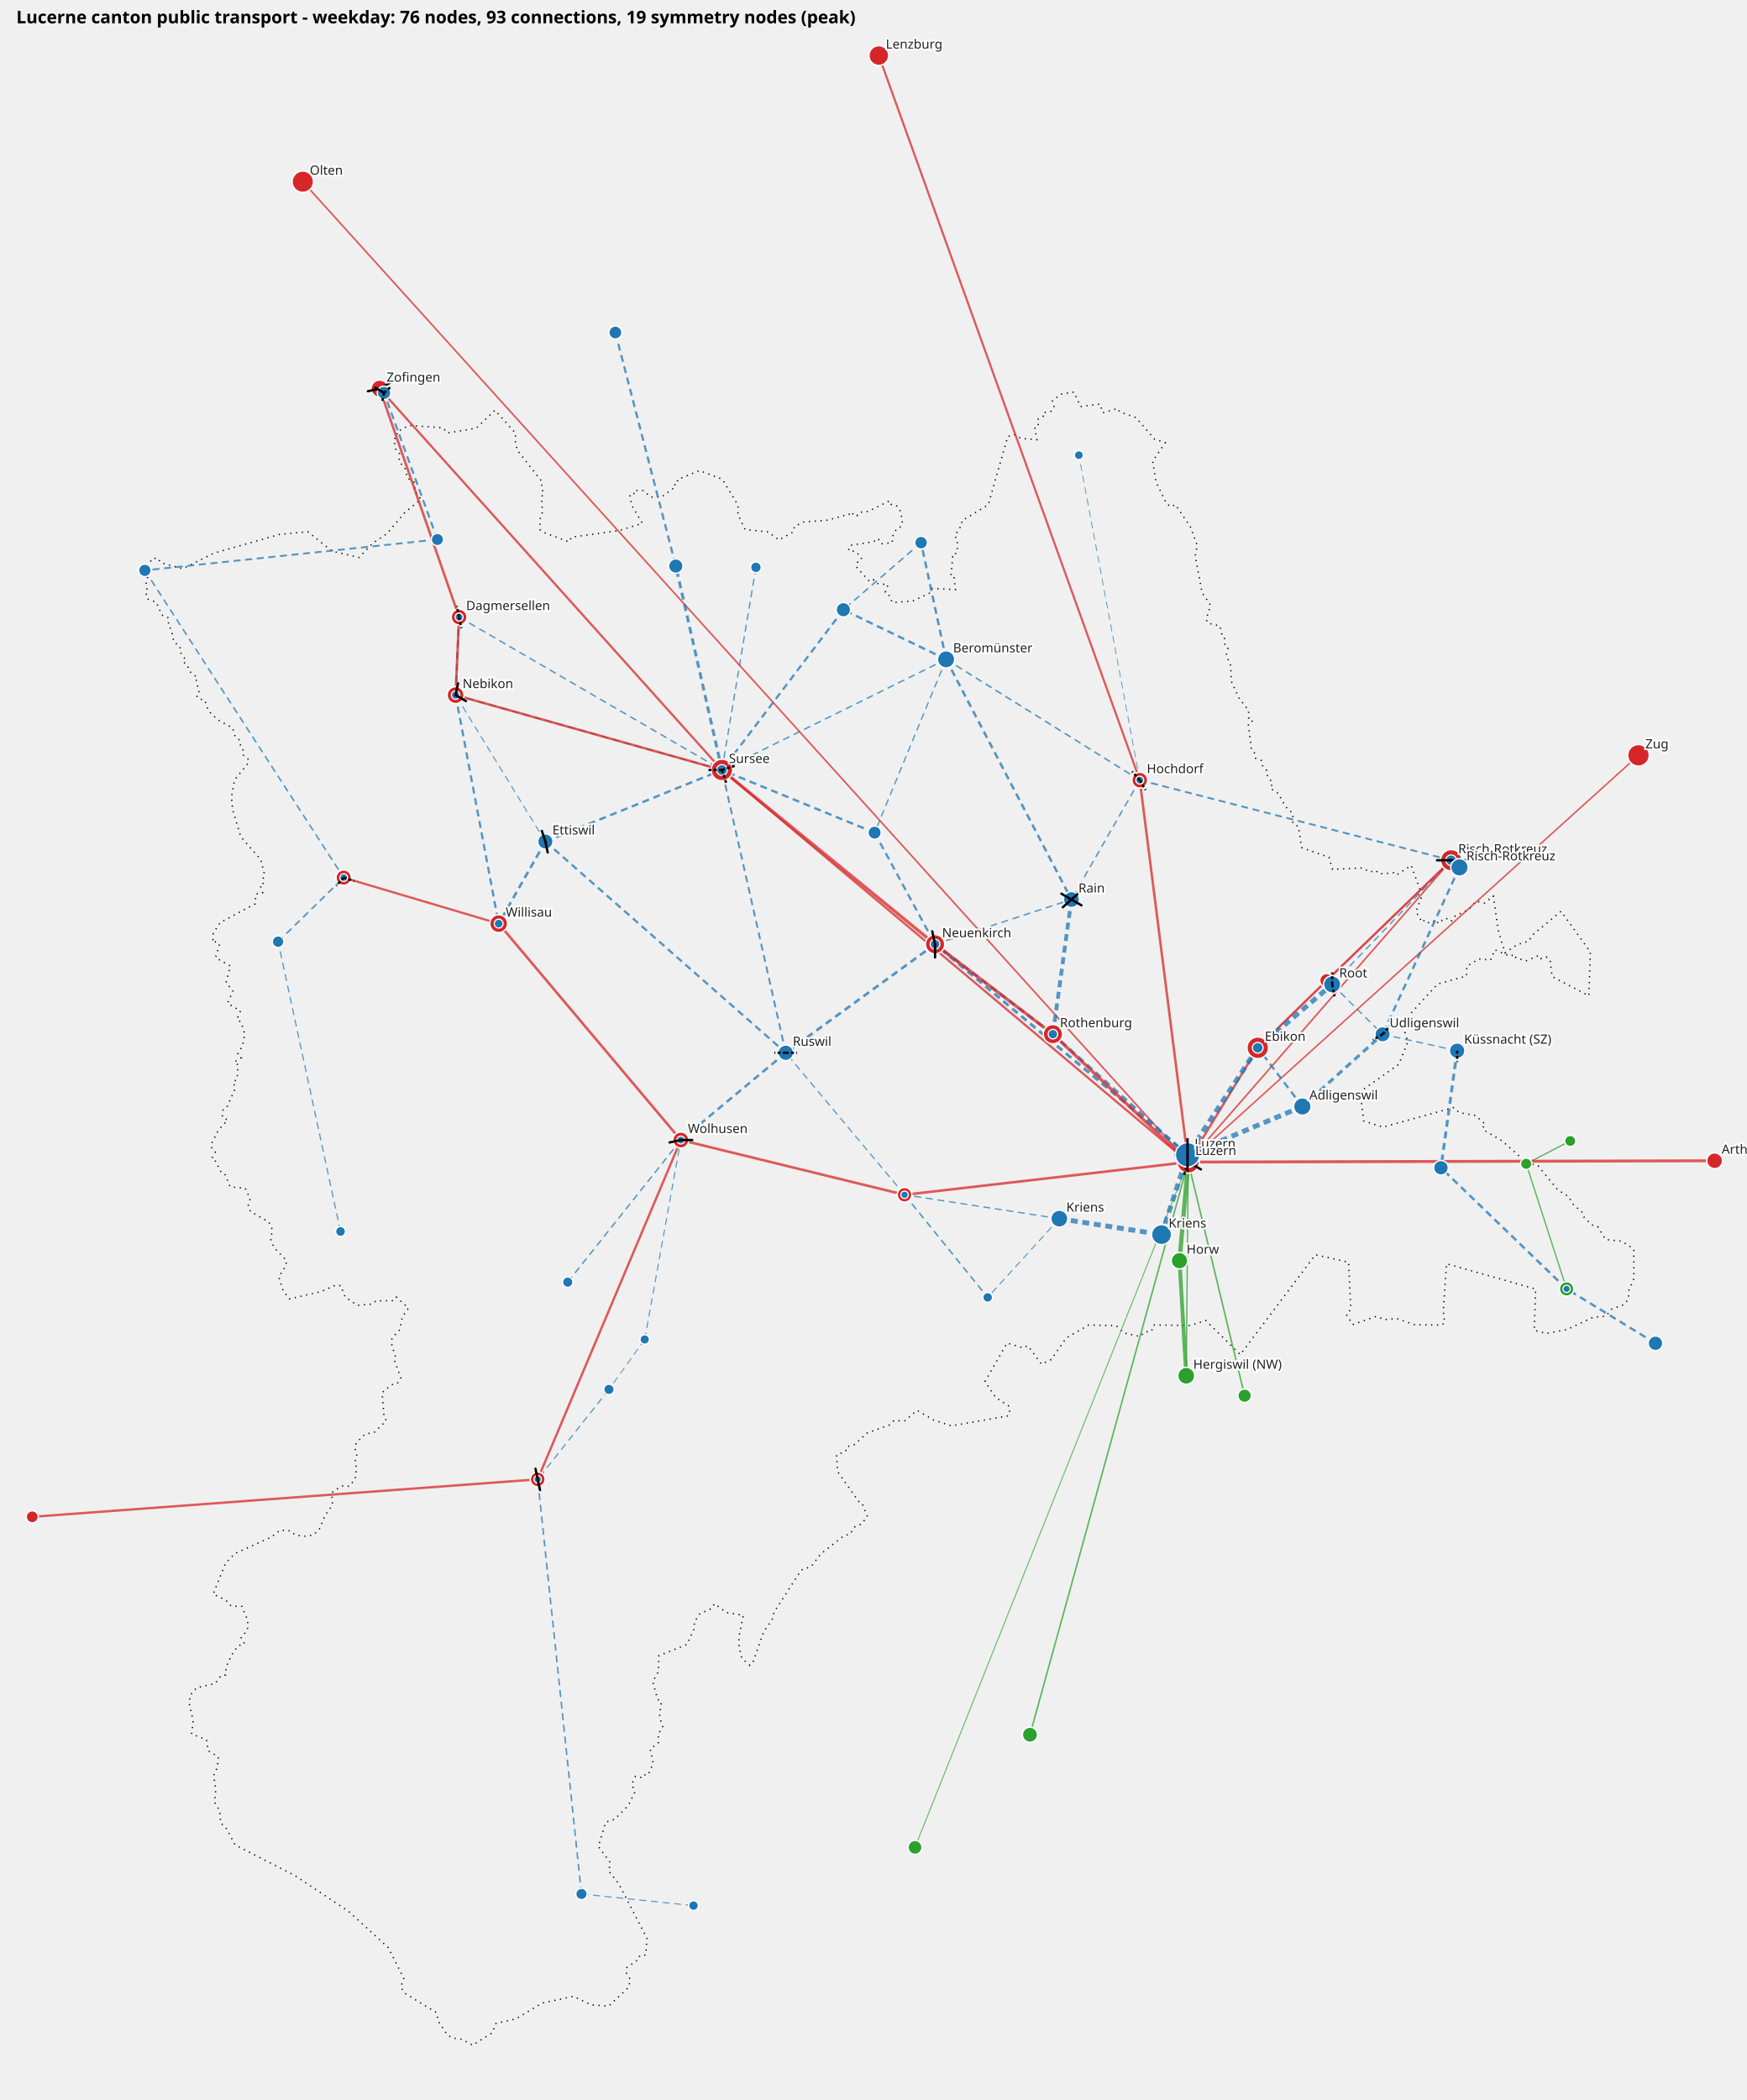
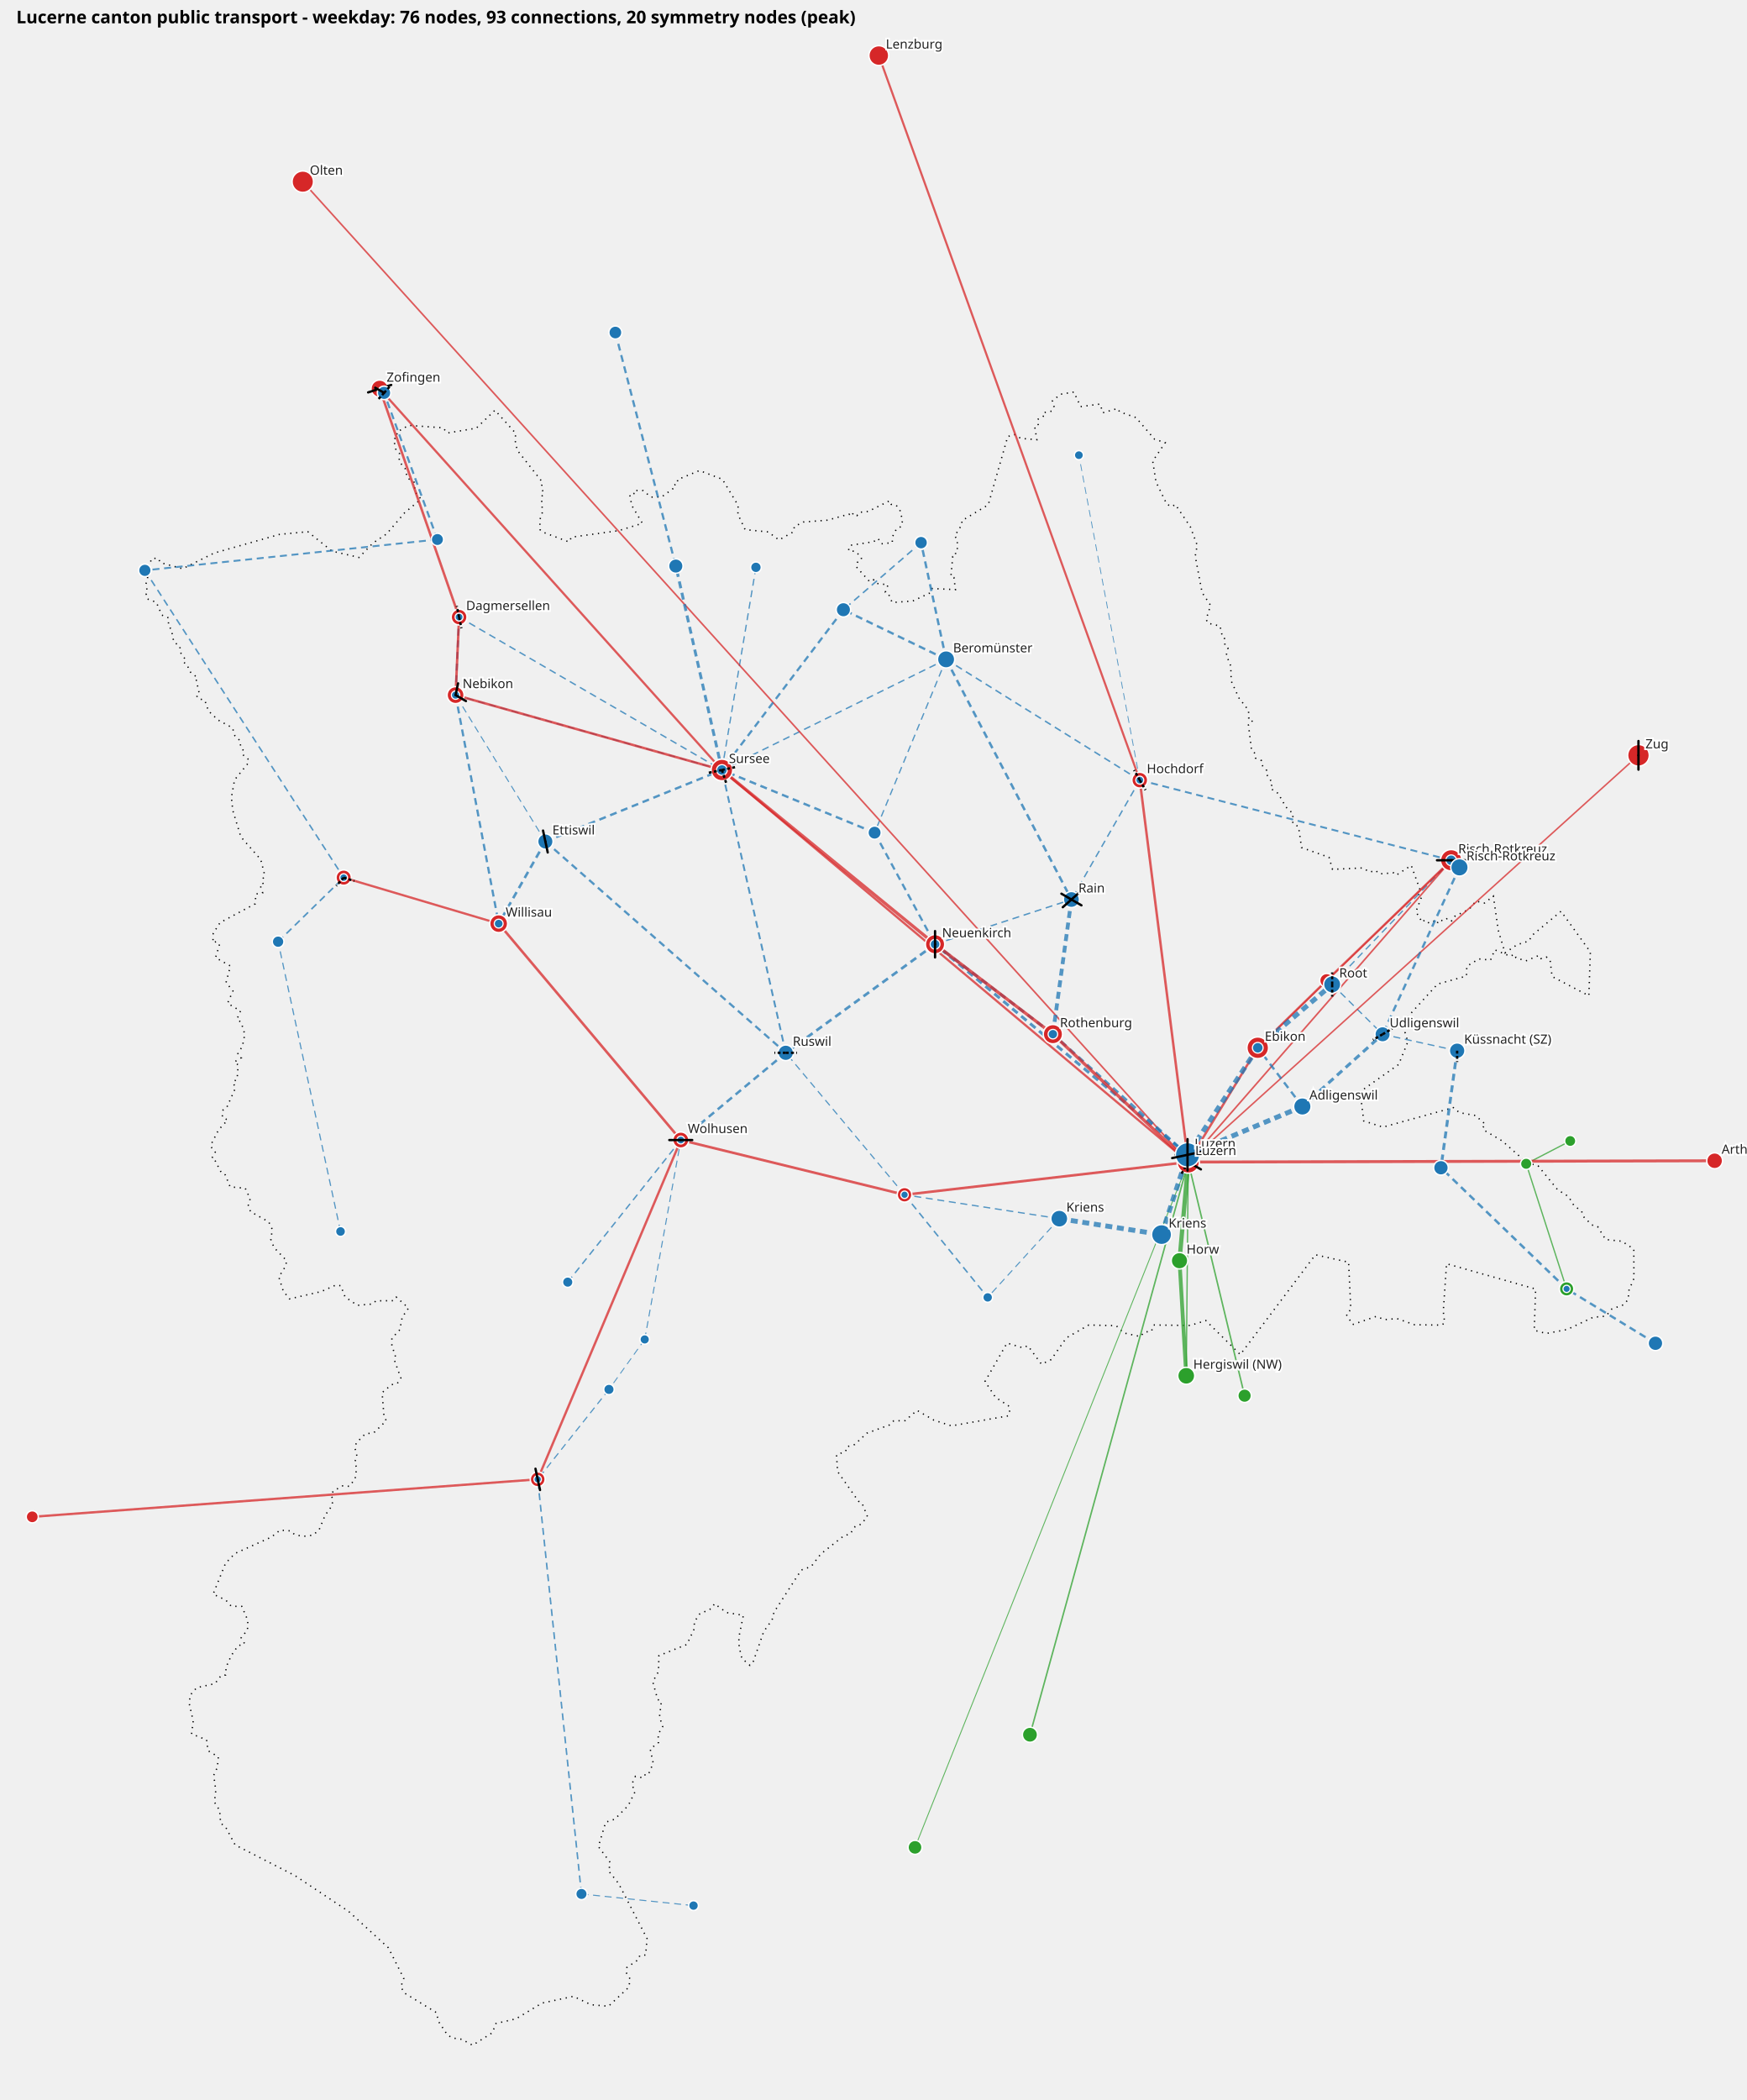
<svg xmlns="http://www.w3.org/2000/svg" width="1500" height="1803" style="background:#f3f5f8;font-family:sans-serif">
  <polyline fill="none" stroke="#000" stroke-width="1.2" stroke-dasharray="1 4" points="125.2,510.5 126.7,508.9 125.3,501.5 128.1,490.4 127.2,487.1 130.4,479.5 135.7,479.3 137.9,483.1 156.8,488.3 183.7,474.9 240.1,458.8 264.3,456.5 285.1,473.2 308.3,478.6 320.3,466.2 332.0,458.4 347.4,440.3 361.5,428.5 356.5,422.4 355.5,413.9 349.8,410.4 347.9,402.3 342.7,396.2 343.1,389.5 340.2,387.1 338.0,377.2 341.1,375.0 340.8,371.0 350.9,365.2 380.4,367.3 384.1,371.8 409.0,367.6 425.0,352.2 442.9,372.1 442.2,377.6 444.1,386.5 465.6,413.8 464.9,419.1 467.0,423.4 464.9,426.7 465.8,439.7 463.6,446.1 463.6,454.7 466.2,456.9 488.6,465.3 490.7,461.2 531.3,455.6 551.6,449.3 542.5,434.0 540.7,424.6 544.3,423.8 544.5,421.1 552.2,421.2 559.0,426.8 568.2,426.6 578.9,418.8 578.4,416.6 581.8,415.4 581.8,411.8 600.6,404.0 620.3,411.5 633.8,433.9 633.6,441.5 639.8,454.7 659.6,456.7 668.9,463.6 681.3,456.6 682.1,452.1 689.8,448.2 710.6,446.6 729.0,441.4 731.2,443.3 732.7,440.4 735.9,442.6 737.7,439.9 745.5,439.1 764.0,429.9 765.2,433.0 769.4,433.6 772.7,437.9 775.0,446.9 773.9,452.0 769.7,454.2 766.2,461.1 766.2,465.9 756.8,466.9 754.0,462.3 750.1,465.1 730.0,468.2 728.5,472.6 734.5,473.5 739.4,478.1 739.8,480.2 736.1,482.9 735.4,486.8 746.4,499.0 749.9,497.6 752.6,500.9 762.5,502.1 760.2,508.4 762.9,509.9 766.1,517.3 783.8,516.0 797.9,509.4 800.0,505.3 820.4,506.2 819.1,495.9 816.5,495.1 818.1,477.9 820.6,477.3 820.4,472.9 822.0,471.5 822.0,463.5 819.8,460.1 826.0,450.3 825.9,447.1 848.6,433.4 865.3,374.8 871.0,373.1 876.6,376.4 890.3,377.5 888.7,367.6 891.6,366.4 891.0,360.1 895.8,357.4 895.5,354.4 903.0,353.0 905.1,348.7 903.7,344.2 910.6,338.5 922.1,336.6 927.9,349.1 944.7,346.9 946.9,354.4 959.7,350.7 961.4,353.6 975.4,358.5 991.3,377.0 1000.5,380.1 989.8,395.9 992.6,413.7 1001.9,432.9 1006.2,435.0 1009.2,433.1 1022.1,452.3 1028.0,468.1 1026.3,477.5 1032.2,508.8 1039.5,519.7 1035.7,531.7 1037.1,535.0 1047.6,537.5 1049.8,547.4 1051.6,548.3 1051.8,554.3 1054.4,556.4 1053.0,562.5 1056.8,571.7 1057.2,584.7 1063.8,599.2 1072.1,609.9 1072.2,616.4 1074.9,616.7 1075.2,620.2 1072.0,622.4 1074.6,643.5 1077.9,647.2 1078.1,650.9 1083.2,653.0 1083.7,657.0 1087.7,661.5 1087.3,664.4 1092.7,672.5 1090.8,676.8 1097.4,681.1 1104.2,692.9 1110.2,698.5 1110.1,706.9 1115.0,709.8 1117.6,727.7 1141.2,736.1 1144.2,746.4 1169.8,745.2 1176.4,748.7 1181.2,747.3 1184.3,750.3 1196.7,749.4 1198.9,751.4 1211.8,743.0 1219.2,763.6 1217.9,769.7 1220.4,770.7 1215.8,782.8 1221.3,791.9 1223.3,789.8 1227.1,792.5 1232.9,790.2 1234.2,792.5 1235.6,789.8 1240.0,790.7 1243.0,788.3 1246.4,790.6 1249.0,786.8 1261.7,780.5 1267.3,773.7 1274.7,775.3 1282.3,769.4 1286.5,798.7 1292.3,818.1 1302.7,811.1 1312.9,807.9 1315.4,803.2 1340.4,782.4 1365.6,817.3 1364.3,854.9 1332.7,838.4 1331.0,824.2 1327.7,821.6 1323.1,823.0 1321.4,820.3 1310.2,825.0 1301.7,822.3 1300.5,819.3 1296.8,821.0 1283.5,815.5 1279.9,824.3 1269.9,823.3 1259.5,829.6 1259.2,838.0 1234.4,844.9 1206.6,875.4 1207.9,880.9 1206.4,886.2 1208.9,894.4 1201.0,913.9 1167.9,937.3 1171.0,962.4 1187.5,967.7 1248.0,951.0 1253.2,955.3 1266.8,957.7 1275.5,965.3 1273.2,968.2 1275.4,971.0 1289.8,979.5 1311.1,998.3 1320.7,1000.9 1337.5,1021.5 1346.8,1027.3 1351.6,1035.2 1358.1,1039.9 1359.5,1044.4 1366.9,1051.7 1371.8,1053.1 1378.7,1064.2 1392.7,1065.7 1402.9,1072.4 1403.0,1097.7 1398.8,1107.6 1398.0,1115.6 1394.5,1120.1 1384.1,1123.8 1378.9,1130.0 1367.9,1131.0 1345.6,1141.5 1327.6,1144.9 1317.4,1142.1 1318.6,1106.7 1242.1,1085.0 1239.3,1126.0 1240.5,1135.8 1237.8,1137.7 1214.7,1137.4 1199.5,1132.1 1188.7,1133.0 1181.8,1130.2 1161.5,1137.2 1156.1,1128.7 1159.9,1124.2 1158.0,1083.7 1129.5,1077.3 1065.0,1163.0 1035.4,1133.8 1022.0,1138.0 990.6,1137.6 988.7,1143.0 982.8,1143.7 979.0,1147.5 964.8,1144.4 958.5,1138.2 934.9,1137.6 915.6,1148.7 902.6,1167.3 894.3,1171.3 882.6,1155.4 878.3,1157.2 864.7,1153.1 845.8,1186.1 854.8,1199.7 865.8,1206.9 867.4,1209.7 865.8,1215.6 817.0,1224.2 801.9,1219.3 787.4,1210.9 777.2,1219.7 767.4,1219.9 763.8,1223.4 744.3,1230.5 733.9,1240.2 727.0,1242.2 726.2,1246.0 718.3,1249.2 719.2,1263.4 737.1,1288.9 740.1,1290.3 744.8,1302.0 739.5,1308.6 734.3,1310.6 729.9,1317.1 724.7,1318.5 704.8,1334.2 696.5,1345.0 688.0,1348.0 664.6,1384.2 663.0,1390.7 655.8,1400.8 646.7,1426.9 643.9,1429.8 637.0,1423.8 634.7,1414.0 634.4,1405.9 638.3,1386.9 623.9,1384.5 613.5,1376.9 611.0,1381.0 600.8,1385.7 596.1,1392.7 596.4,1397.9 589.8,1411.9 565.8,1421.5 565.4,1435.2 560.5,1443.9 564.7,1459.1 567.9,1460.8 566.3,1473.9 569.0,1482.5 565.1,1489.0 565.4,1496.1 558.3,1501.7 560.9,1513.8 556.5,1524.0 552.5,1523.8 551.1,1526.2 545.6,1525.1 542.6,1531.7 545.1,1538.7 539.5,1550.1 527.9,1561.9 520.1,1564.5 513.8,1585.4 524.0,1599.1 522.7,1606.5 531.1,1617.0 555.6,1664.4 554.4,1678.5 549.3,1679.0 548.4,1682.3 538.3,1689.2 538.1,1694.4 541.2,1699.3 539.8,1706.3 522.5,1722.5 507.5,1721.2 492.4,1714.0 465.4,1719.8 443.1,1733.3 425.9,1737.3 422.7,1745.3 405.8,1756.0 396.6,1750.9 388.1,1749.7 383.9,1746.7 376.4,1735.4 374.8,1728.0 347.2,1711.1 344.2,1705.8 346.7,1698.6 333.5,1672.3 299.4,1641.1 253.4,1610.4 201.9,1584.0 193.8,1568.8 189.4,1565.2 188.6,1554.4 184.1,1547.2 185.3,1537.2 183.5,1524.2 186.6,1517.5 187.5,1508.4 178.6,1503.1 177.4,1493.8 164.5,1488.7 165.9,1477.7 162.5,1462.7 163.3,1455.4 168.9,1449.0 184.6,1445.5 189.9,1438.5 193.7,1438.1 194.2,1431.2 198.6,1421.4 204.3,1413.1 210.0,1411.2 207.1,1406.1 212.5,1399.4 212.8,1391.2 207.6,1379.2 198.6,1379.1 193.8,1373.7 183.0,1368.7 193.6,1342.3 201.7,1333.8 233.0,1319.7 240.5,1313.7 249.7,1314.4 253.0,1317.6 260.2,1319.1 268.7,1318.0 273.9,1313.7 279.2,1300.9 284.7,1293.3 286.0,1288.0 284.5,1283.9 286.1,1280.2 294.3,1275.7 299.9,1276.1 304.9,1269.8 306.2,1260.6 304.7,1254.9 306.6,1250.6 304.7,1242.8 306.0,1238.8 313.5,1231.2 321.1,1230.0 331.7,1219.8 329.7,1215.7 328.1,1195.7 336.1,1188.9 341.2,1187.7 344.2,1183.2 338.6,1167.6 339.6,1164.8 336.5,1155.1 336.5,1149.0 343.3,1141.7 345.4,1130.8 350.8,1123.1 340.3,1113.7 337.7,1116.7 322.8,1116.9 319.8,1119.6 306.8,1120.7 296.3,1113.5 292.6,1103.9 288.4,1103.3 275.8,1108.9 248.6,1115.2 243.2,1108.4 239.4,1096.4 245.3,1087.0 246.1,1082.4 235.3,1071.1 232.5,1064.0 233.9,1055.7 230.7,1049.0 215.1,1040.3 213.2,1034.9 214.8,1029.3 210.6,1020.2 197.6,1019.0 193.4,1008.7 190.3,1007.3 184.3,995.7 181.9,994.5 184.8,989.1 181.1,984.5 181.4,982.3 187.7,970.0 195.5,961.6 190.8,959.2 191.6,952.8 194.9,950.4 202.1,934.3 200.1,929.0 203.6,926.5 204.5,914.3 201.2,911.8 207.2,908.1 204.3,904.6 208.2,898.1 210.2,888.0 207.1,877.9 203.5,874.9 206.5,868.0 195.4,861.4 200.0,850.8 194.1,843.5 197.9,829.4 185.1,822.2 188.3,811.6 186.2,808.3 182.8,809.4 183.1,801.3 189.0,792.1 219.1,776.0 219.7,767.6 225.5,766.5 223.4,759.9 226.0,759.0 225.0,756.0 227.3,751.4 223.9,738.0 206.8,718.5 199.9,695.9 198.7,684.7 201.4,669.6 212.8,655.6 213.4,652.1 208.7,648.1 209.2,644.6 206.6,641.3 206.2,636.0 201.7,631.7 199.6,624.9 187.3,618.2 179.0,610.4 175.9,601.4 169.6,599.4 168.8,596.7 170.9,594.6 168.6,584.1 169.6,581.9 162.7,576.4 160.8,570.8 157.7,568.6 158.9,565.8 154.7,559.9 154.5,554.9 149.2,551.1 147.2,540.9 144.6,536.7 144.8,530.5 139.0,528.1 134.2,517.1 126.7,514.3 125.2,510.5" />
  <line x1="1080.0" y1="899.6" x2="1246.1" y2="738.6" stroke="#d62728" stroke-width="0.7" stroke-opacity=".75" />
  <line x1="978.7" y1="669.8" x2="926.4" y2="390.8" stroke="#1f77b4" stroke-width="0.7" stroke-opacity=".75" stroke-dasharray="6 4" />
  <line x1="785.7" y1="1586.1" x2="1020.3" y2="997.7" stroke="#2ca02c" stroke-width="0.8" stroke-opacity=".75" />
  <line x1="553.6" y1="1150.0" x2="522.9" y2="1192.9" stroke="#1f77b4" stroke-width="0.8" stroke-opacity=".75" stroke-dasharray="6 4" />
  <line x1="909.6" y1="1046.3" x2="848.1" y2="1113.9" stroke="#1f77b4" stroke-width="0.9" stroke-opacity=".75" stroke-dasharray="6 4" />
  <line x1="468.3" y1="722.5" x2="391.2" y2="596.8" stroke="#1f77b4" stroke-width="0.9" stroke-opacity=".75" stroke-dasharray="6 4" />
  <line x1="499.3" y1="1626.1" x2="595.5" y2="1636.1" stroke="#1f77b4" stroke-width="0.9" stroke-opacity=".75" stroke-dasharray="6 4" />
  <line x1="553.6" y1="1150.0" x2="584.6" y2="978.8" stroke="#1f77b4" stroke-width="0.9" stroke-opacity=".75" stroke-dasharray="6 4" />
  <line x1="292.4" y1="1057.3" x2="238.8" y2="808.5" stroke="#1f77b4" stroke-width="1.0" stroke-opacity=".75" stroke-dasharray="6 4" />
  <line x1="776.7" y1="1025.8" x2="674.7" y2="903.9" stroke="#1f77b4" stroke-width="1.0" stroke-opacity=".75" stroke-dasharray="6 4" />
  <line x1="522.9" y1="1192.9" x2="461.7" y2="1270.1" stroke="#1f77b4" stroke-width="1.0" stroke-opacity=".75" stroke-dasharray="6 4" />
  <line x1="1018.6" y1="1181.2" x2="1020.3" y2="997.7" stroke="#2ca02c" stroke-width="1.1" stroke-opacity=".75" />
  <line x1="1348.3" y1="979.6" x2="1310.5" y2="999.2" stroke="#2ca02c" stroke-width="1.1" stroke-opacity=".75" />
  <line x1="391.2" y1="596.8" x2="619.9" y2="661.1" stroke="#1f77b4" stroke-width="1.1" stroke-opacity=".75" stroke-dasharray="6 4" />
  <line x1="1246.1" y1="738.6" x2="1143.9" y2="845.2" stroke="#1f77b4" stroke-width="1.1" stroke-opacity=".75" stroke-dasharray="6 4" />
  <line x1="909.6" y1="1046.3" x2="776.7" y2="1025.8" stroke="#1f77b4" stroke-width="1.1" stroke-opacity=".75" stroke-dasharray="6 4" />
  <line x1="1143.9" y1="845.2" x2="1187.2" y2="888.0" stroke="#1f77b4" stroke-width="1.1" stroke-opacity=".75" stroke-dasharray="6 4" />
  <line x1="649.1" y1="487.1" x2="619.9" y2="661.1" stroke="#1f77b4" stroke-width="1.1" stroke-opacity=".75" stroke-dasharray="6 4" />
  <line x1="1251.2" y1="902.1" x2="1187.2" y2="888.0" stroke="#1f77b4" stroke-width="1.1" stroke-opacity=".75" stroke-dasharray="6 4" />
  <line x1="1345.2" y1="1106.6" x2="1310.5" y2="999.2" stroke="#2ca02c" stroke-width="1.1" stroke-opacity=".75" />
  <line x1="812.4" y1="566.1" x2="751.0" y2="714.9" stroke="#1f77b4" stroke-width="1.1" stroke-opacity=".75" stroke-dasharray="6 4" />
  <line x1="812.4" y1="566.1" x2="619.9" y2="661.1" stroke="#1f77b4" stroke-width="1.2" stroke-opacity=".75" stroke-dasharray="6 4" />
  <line x1="487.5" y1="1100.8" x2="584.6" y2="978.8" stroke="#1f77b4" stroke-width="1.2" stroke-opacity=".75" stroke-dasharray="6 4" />
  <line x1="978.7" y1="669.8" x2="920.0" y2="772.3" stroke="#1f77b4" stroke-width="1.2" stroke-opacity=".75" stroke-dasharray="6 4" />
  <line x1="802.9" y1="810.7" x2="920.0" y2="772.3" stroke="#1f77b4" stroke-width="1.2" stroke-opacity=".75" stroke-dasharray="6 4" />
  <line x1="394.2" y1="529.8" x2="619.9" y2="661.1" stroke="#1f77b4" stroke-width="1.2" stroke-opacity=".75" stroke-dasharray="6 4" />
  <line x1="1020.3" y1="997.7" x2="884.4" y2="1489.4" stroke="#2ca02c" stroke-width="1.3" stroke-opacity=".75" />
  <line x1="499.3" y1="1626.1" x2="461.7" y2="1270.1" stroke="#1f77b4" stroke-width="1.3" stroke-opacity=".75" stroke-dasharray="6 4" />
  <line x1="790.9" y1="465.9" x2="724.2" y2="523.5" stroke="#1f77b4" stroke-width="1.3" stroke-opacity=".75" stroke-dasharray="6 4" />
  <line x1="124.4" y1="489.7" x2="295.1" y2="753.5" stroke="#1f77b4" stroke-width="1.3" stroke-opacity=".75" stroke-dasharray="6 4" />
  <line x1="1020.3" y1="997.7" x2="1068.7" y2="1198.3" stroke="#2ca02c" stroke-width="1.3" stroke-opacity=".75" />
  <line x1="1020.3" y1="997.7" x2="1406.9" y2="648.5" stroke="#d62728" stroke-width="1.3" stroke-opacity=".75" />
  <line x1="776.7" y1="1025.8" x2="848.1" y2="1113.9" stroke="#1f77b4" stroke-width="1.3" stroke-opacity=".75" stroke-dasharray="6 4" />
  <line x1="812.4" y1="566.1" x2="978.7" y2="669.8" stroke="#1f77b4" stroke-width="1.3" stroke-opacity=".75" stroke-dasharray="6 4" />
  <line x1="1020.3" y1="997.7" x2="260.0" y2="156.0" stroke="#d62728" stroke-width="1.4" stroke-opacity=".75" />
  <line x1="238.8" y1="808.5" x2="295.1" y2="753.5" stroke="#1f77b4" stroke-width="1.4" stroke-opacity=".75" stroke-dasharray="6 4" />
  <line x1="1020.3" y1="997.7" x2="1246.1" y2="738.6" stroke="#d62728" stroke-width="1.4" stroke-opacity=".75" />
  <line x1="978.7" y1="669.8" x2="1246.1" y2="738.6" stroke="#1f77b4" stroke-width="1.6" stroke-opacity=".75" stroke-dasharray="6 4" />
  <line x1="375.6" y1="463.2" x2="124.4" y2="489.7" stroke="#1f77b4" stroke-width="1.6" stroke-opacity=".75" stroke-dasharray="6 4" />
  <line x1="674.7" y1="903.9" x2="619.9" y2="661.1" stroke="#1f77b4" stroke-width="1.6" stroke-opacity=".75" stroke-dasharray="6 4" />
  <line x1="375.6" y1="463.2" x2="329.8" y2="337.3" stroke="#1f77b4" stroke-width="1.8" stroke-opacity=".75" stroke-dasharray="6 4" />
  <line x1="394.2" y1="529.8" x2="391.2" y2="596.8" stroke="#1f77b4" stroke-width="1.8" stroke-opacity=".75" stroke-dasharray="6 4" />
  <line x1="978.7" y1="669.8" x2="754.6" y2="47.7" stroke="#d62728" stroke-width="1.8" stroke-opacity=".75" />
  <line x1="619.9" y1="661.1" x2="326.0" y2="333.7" stroke="#d62728" stroke-width="1.9" stroke-opacity=".75" />
  <line x1="1020.3" y1="997.7" x2="619.9" y2="661.1" stroke="#d62728" stroke-width="1.9" stroke-opacity=".75" />
  <line x1="468.3" y1="722.5" x2="674.7" y2="903.9" stroke="#1f77b4" stroke-width="1.9" stroke-opacity=".75" stroke-dasharray="6 4" />
  <line x1="428.2" y1="793.0" x2="295.1" y2="753.5" stroke="#d62728" stroke-width="1.9" stroke-opacity=".75" />
  <line x1="724.2" y1="523.5" x2="619.9" y2="661.1" stroke="#1f77b4" stroke-width="1.9" stroke-opacity=".75" stroke-dasharray="6 4" />
  <line x1="391.2" y1="596.8" x2="428.2" y2="793.0" stroke="#1f77b4" stroke-width="1.9" stroke-opacity=".75" stroke-dasharray="6 4" />
  <line x1="751.0" y1="714.9" x2="802.9" y2="810.7" stroke="#1f77b4" stroke-width="1.9" stroke-opacity=".75" stroke-dasharray="6 4" />
  <line x1="528.4" y1="285.5" x2="580.3" y2="486.0" stroke="#1f77b4" stroke-width="1.9" stroke-opacity=".75" stroke-dasharray="6 4" />
  <line x1="812.4" y1="566.1" x2="790.9" y2="465.9" stroke="#1f77b4" stroke-width="2.0" stroke-opacity=".75" stroke-dasharray="6 4" />
  <line x1="1421.5" y1="1153.3" x2="1345.2" y2="1106.6" stroke="#1f77b4" stroke-width="2.0" stroke-opacity=".75" stroke-dasharray="6 4" />
  <line x1="27.7" y1="1302.3" x2="461.7" y2="1270.1" stroke="#d62728" stroke-width="2.0" stroke-opacity=".75" />
  <line x1="461.7" y1="1270.1" x2="584.6" y2="978.8" stroke="#d62728" stroke-width="2.0" stroke-opacity=".75" />
  <line x1="1118.3" y1="950.0" x2="1080.0" y2="899.6" stroke="#1f77b4" stroke-width="2.0" stroke-opacity=".75" stroke-dasharray="6 4" />
  <line x1="468.3" y1="722.5" x2="619.9" y2="661.1" stroke="#1f77b4" stroke-width="2.0" stroke-opacity=".75" stroke-dasharray="6 4" />
  <line x1="1253.2" y1="744.7" x2="1187.2" y2="888.0" stroke="#1f77b4" stroke-width="2.0" stroke-opacity=".75" stroke-dasharray="6 4" />
  <line x1="1080.0" y1="899.6" x2="1020.3" y2="997.7" stroke="#d62728" stroke-width="2.0" stroke-opacity=".75" />
  <line x1="1080.0" y1="899.6" x2="1139.2" y2="841.8" stroke="#d62728" stroke-width="2.0" stroke-opacity=".75" />
  <line x1="1246.1" y1="738.6" x2="1139.2" y2="841.8" stroke="#d62728" stroke-width="2.0" stroke-opacity=".75" />
  <line x1="812.4" y1="566.1" x2="724.2" y2="523.5" stroke="#1f77b4" stroke-width="2.0" stroke-opacity=".75" stroke-dasharray="6 4" />
  <line x1="751.0" y1="714.9" x2="619.9" y2="661.1" stroke="#1f77b4" stroke-width="2.0" stroke-opacity=".75" stroke-dasharray="6 4" />
  <line x1="394.2" y1="529.8" x2="391.2" y2="596.8" stroke="#d62728" stroke-width="2.1" stroke-opacity=".75" />
  <line x1="812.4" y1="566.1" x2="920.0" y2="772.3" stroke="#1f77b4" stroke-width="2.1" stroke-opacity=".75" stroke-dasharray="6 4" />
  <line x1="394.2" y1="529.8" x2="326.0" y2="333.7" stroke="#d62728" stroke-width="2.1" stroke-opacity=".75" />
  <line x1="978.7" y1="669.8" x2="1020.3" y2="997.7" stroke="#d62728" stroke-width="2.1" stroke-opacity=".75" />
  <line x1="391.2" y1="596.8" x2="619.9" y2="661.1" stroke="#d62728" stroke-width="2.1" stroke-opacity=".75" />
  <line x1="674.7" y1="903.9" x2="584.6" y2="978.8" stroke="#1f77b4" stroke-width="2.1" stroke-opacity=".75" stroke-dasharray="6 4" />
  <line x1="1345.2" y1="1106.6" x2="1237.3" y2="1002.6" stroke="#1f77b4" stroke-width="2.1" stroke-opacity=".75" stroke-dasharray="6 4" />
  <line x1="468.3" y1="722.5" x2="428.2" y2="793.0" stroke="#1f77b4" stroke-width="2.2" stroke-opacity=".75" stroke-dasharray="6 4" />
  <line x1="428.2" y1="793.0" x2="584.6" y2="978.8" stroke="#d62728" stroke-width="2.2" stroke-opacity=".75" />
  <line x1="776.7" y1="1025.8" x2="584.6" y2="978.8" stroke="#d62728" stroke-width="2.2" stroke-opacity=".75" />
  <line x1="1020.3" y1="997.7" x2="776.7" y2="1025.8" stroke="#d62728" stroke-width="2.2" stroke-opacity=".75" />
  <line x1="1019.7" y1="991.5" x2="904.1" y2="887.9" stroke="#1f77b4" stroke-width="2.3" stroke-opacity=".75" stroke-dasharray="6 4" />
  <line x1="802.9" y1="810.7" x2="674.7" y2="903.9" stroke="#1f77b4" stroke-width="2.3" stroke-opacity=".75" stroke-dasharray="6 4" />
  <line x1="802.9" y1="810.7" x2="904.1" y2="887.9" stroke="#1f77b4" stroke-width="2.4" stroke-opacity=".75" stroke-dasharray="6 4" />
  <line x1="1251.2" y1="902.1" x2="1237.3" y2="1002.6" stroke="#1f77b4" stroke-width="2.5" stroke-opacity=".75" stroke-dasharray="6 4" />
  <line x1="1472.3" y1="996.6" x2="1020.3" y2="997.7" stroke="#d62728" stroke-width="2.5" stroke-opacity=".75" />
  <line x1="1019.7" y1="991.5" x2="802.9" y2="810.7" stroke="#1f77b4" stroke-width="2.5" stroke-opacity=".75" stroke-dasharray="6 4" />
  <line x1="619.9" y1="661.1" x2="580.3" y2="486.0" stroke="#1f77b4" stroke-width="2.5" stroke-opacity=".75" stroke-dasharray="6 4" />
  <line x1="1118.3" y1="950.0" x2="1187.2" y2="888.0" stroke="#1f77b4" stroke-width="2.6" stroke-opacity=".75" stroke-dasharray="6 4" />
  <line x1="802.9" y1="810.7" x2="904.1" y2="887.9" stroke="#d62728" stroke-width="2.7" stroke-opacity=".75" />
  <line x1="802.9" y1="810.7" x2="619.9" y2="661.1" stroke="#d62728" stroke-width="2.7" stroke-opacity=".75" />
  <line x1="1020.3" y1="997.7" x2="904.1" y2="887.9" stroke="#d62728" stroke-width="2.7" stroke-opacity=".75" />
  <line x1="920.0" y1="772.3" x2="904.1" y2="887.9" stroke="#1f77b4" stroke-width="3.3" stroke-opacity=".75" stroke-dasharray="6 4" />
  <line x1="1018.6" y1="1181.2" x2="1012.8" y2="1082.4" stroke="#2ca02c" stroke-width="3.3" stroke-opacity=".75" />
  <line x1="1012.8" y1="1082.4" x2="1020.3" y2="997.7" stroke="#2ca02c" stroke-width="3.7" stroke-opacity=".75" />
  <line x1="1118.3" y1="950.0" x2="1019.7" y2="991.5" stroke="#1f77b4" stroke-width="4.2" stroke-opacity=".75" stroke-dasharray="6 4" />
  <line x1="909.6" y1="1046.3" x2="997.4" y2="1060.0" stroke="#1f77b4" stroke-width="4.2" stroke-opacity=".75" stroke-dasharray="6 4" />
  <line x1="1080.0" y1="899.6" x2="1143.9" y2="845.2" stroke="#1f77b4" stroke-width="4.2" stroke-opacity=".75" stroke-dasharray="6 4" />
  <line x1="1080.0" y1="899.6" x2="1019.7" y2="991.5" stroke="#1f77b4" stroke-width="4.2" stroke-opacity=".75" stroke-dasharray="6 4" />
  <line x1="997.4" y1="1060.0" x2="1019.7" y2="991.5" stroke="#1f77b4" stroke-width="4.2" stroke-opacity=".75" stroke-dasharray="6 4" />
  <circle cx="1472.3" cy="996.6" r="6.8" fill="#d62728" stroke="#fff" stroke-width="1.2" />
  <circle cx="394.2" cy="529.8" r="6.8" fill="#d62728" stroke="#fff" stroke-width="1.2" />
  <circle cx="394.2" cy="529.8" r="3.4" fill="#1f77b4" stroke="#fff" stroke-width="1" />
  <line x1="394.2" y1="529.8" x2="396.2" y2="539.4" stroke="#000" stroke-width="2" stroke-dasharray="2.5 2" />
  <line x1="394.2" y1="529.8" x2="392.2" y2="520.3" stroke="#000" stroke-width="2" stroke-dasharray="2.5 2" />
  <circle cx="1080.0" cy="899.6" r="9.3" fill="#d62728" stroke="#fff" stroke-width="1.2" />
  <circle cx="1080.0" cy="899.6" r="4.6" fill="#1f77b4" stroke="#fff" stroke-width="1" />
  <circle cx="785.7" cy="1586.1" r="6.0" fill="#2ca02c" stroke="#fff" stroke-width="1.2" />
  <circle cx="1018.6" cy="1181.2" r="7.3" fill="#2ca02c" stroke="#fff" stroke-width="1.2" />
  <circle cx="978.7" cy="669.8" r="6.8" fill="#d62728" stroke="#fff" stroke-width="1.2" />
  <circle cx="978.7" cy="669.8" r="3.4" fill="#1f77b4" stroke="#fff" stroke-width="1" />
  <line x1="978.7" y1="669.8" x2="983.6" y2="678.3" stroke="#000" stroke-width="2" stroke-dasharray="2.5 2" />
-   <line x1="978.7" y1="669.8" x2="972.1" y2="662.4" stroke="#000" stroke-width="2" stroke-dasharray="2.5 2" />
+   <line x1="978.7" y1="669.8" x2="973.8" y2="661.2" stroke="#000" stroke-width="2" stroke-dasharray="2.5 2" />
  <circle cx="1012.8" cy="1082.4" r="7.1" fill="#2ca02c" stroke="#fff" stroke-width="1.2" />
  <circle cx="27.7" cy="1302.3" r="5.2" fill="#d62728" stroke="#fff" stroke-width="1.2" />
  <circle cx="754.6" cy="47.7" r="8.5" fill="#d62728" stroke="#fff" stroke-width="1.2" />
  <circle cx="1020.3" cy="997.7" r="9.6" fill="#d62728" stroke="#fff" stroke-width="1.2" />
  <circle cx="1020.3" cy="997.7" r="4.8" fill="#2ca02c" stroke="#fff" stroke-width="1" />
  <line x1="1020.3" y1="997.7" x2="1026.6" y2="986.8" stroke="#000" stroke-width="2" stroke-dasharray="2.5 2" />
-   <line x1="1020.3" y1="997.7" x2="1016.4" y2="1009.7" stroke="#000" stroke-width="2" stroke-dasharray="2.5 2" />
+   <line x1="1020.3" y1="997.7" x2="1014.0" y2="1008.6" stroke="#000" stroke-width="2" stroke-dasharray="2.5 2" />
  <line x1="1020.3" y1="997.7" x2="1031.2" y2="1004.0" stroke="#000" stroke-width="2" stroke-linecap="round" />
  <line x1="1020.3" y1="997.7" x2="1009.4" y2="991.4" stroke="#000" stroke-width="2" stroke-linecap="round" />
  <circle cx="776.7" cy="1025.8" r="6.3" fill="#d62728" stroke="#fff" stroke-width="1.2" />
  <circle cx="776.7" cy="1025.8" r="3.2" fill="#1f77b4" stroke="#fff" stroke-width="1" />
  <circle cx="391.2" cy="596.8" r="7.3" fill="#d62728" stroke="#fff" stroke-width="1.2" />
  <circle cx="391.2" cy="596.8" r="3.6" fill="#1f77b4" stroke="#fff" stroke-width="1" />
  <line x1="391.2" y1="596.8" x2="400.1" y2="601.9" stroke="#000" stroke-width="2" stroke-linecap="round" />
  <line x1="391.2" y1="596.8" x2="393.3" y2="586.7" stroke="#000" stroke-width="2" stroke-linecap="round" />
  <circle cx="802.9" cy="810.7" r="8.3" fill="#d62728" stroke="#fff" stroke-width="1.2" />
  <circle cx="802.9" cy="810.7" r="4.2" fill="#1f77b4" stroke="#fff" stroke-width="1" />
+   <line x1="802.9" y1="810.7" x2="802.9" y2="799.4" stroke="#000" stroke-width="2" stroke-linecap="round" />
  <line x1="802.9" y1="810.7" x2="802.9" y2="822.0" stroke="#000" stroke-width="2" stroke-linecap="round" />
-   <line x1="802.9" y1="810.7" x2="800.5" y2="799.6" stroke="#000" stroke-width="2" stroke-linecap="round" />
  <circle cx="260.0" cy="156.0" r="9.2" fill="#d62728" stroke="#fff" stroke-width="1.2" />
  <circle cx="1246.1" cy="738.6" r="9.2" fill="#d62728" stroke="#fff" stroke-width="1.2" />
  <circle cx="1246.1" cy="738.6" r="4.6" fill="#1f77b4" stroke="#fff" stroke-width="1" />
  <line x1="1246.1" y1="738.6" x2="1258.3" y2="738.6" stroke="#000" stroke-width="2" stroke-linecap="round" />
  <line x1="1246.1" y1="738.6" x2="1233.9" y2="738.6" stroke="#000" stroke-width="2" stroke-linecap="round" />
  <circle cx="1139.2" cy="841.8" r="6.0" fill="#d62728" stroke="#fff" stroke-width="1.2" />
  <circle cx="904.1" cy="887.9" r="8.3" fill="#d62728" stroke="#fff" stroke-width="1.2" />
  <circle cx="904.1" cy="887.9" r="4.1" fill="#1f77b4" stroke="#fff" stroke-width="1" />
  <circle cx="884.4" cy="1489.4" r="6.5" fill="#2ca02c" stroke="#fff" stroke-width="1.2" />
  <circle cx="461.7" cy="1270.1" r="6.4" fill="#d62728" stroke="#fff" stroke-width="1.2" />
  <circle cx="461.7" cy="1270.1" r="3.2" fill="#1f77b4" stroke="#fff" stroke-width="1" />
  <line x1="461.7" y1="1270.1" x2="463.7" y2="1279.3" stroke="#000" stroke-width="2" stroke-linecap="round" />
  <line x1="461.7" y1="1270.1" x2="459.8" y2="1261.0" stroke="#000" stroke-width="2" stroke-linecap="round" />
  <circle cx="1068.7" cy="1198.3" r="5.8" fill="#2ca02c" stroke="#fff" stroke-width="1.2" />
  <circle cx="619.9" cy="661.1" r="9.3" fill="#d62728" stroke="#fff" stroke-width="1.2" />
  <circle cx="619.9" cy="661.1" r="4.6" fill="#1f77b4" stroke="#fff" stroke-width="1" />
-   <line x1="619.9" y1="661.1" x2="631.6" y2="657.3" stroke="#000" stroke-width="2" stroke-dasharray="2.5 2" />
-   <line x1="619.9" y1="661.1" x2="607.6" y2="661.1" stroke="#000" stroke-width="2" stroke-dasharray="2.5 2" />
+   <line x1="619.9" y1="661.1" x2="631.9" y2="658.5" stroke="#000" stroke-width="2" stroke-dasharray="2.5 2" />
+   <line x1="619.9" y1="661.1" x2="607.9" y2="663.6" stroke="#000" stroke-width="2" stroke-dasharray="2.5 2" />
  <line x1="619.9" y1="661.1" x2="623.7" y2="672.7" stroke="#000" stroke-width="2" stroke-dasharray="2.5 2" />
  <circle cx="1345.2" cy="1106.6" r="6.2" fill="#2ca02c" stroke="#fff" stroke-width="1.2" />
  <circle cx="1345.2" cy="1106.6" r="3.1" fill="#1f77b4" stroke="#fff" stroke-width="1" />
  <circle cx="428.2" cy="793.0" r="7.7" fill="#d62728" stroke="#fff" stroke-width="1.2" />
  <circle cx="428.2" cy="793.0" r="3.8" fill="#1f77b4" stroke="#fff" stroke-width="1" />
  <circle cx="584.6" cy="978.8" r="6.9" fill="#d62728" stroke="#fff" stroke-width="1.2" />
  <circle cx="584.6" cy="978.8" r="3.4" fill="#1f77b4" stroke="#fff" stroke-width="1" />
  <line x1="584.6" y1="978.8" x2="594.4" y2="978.8" stroke="#000" stroke-width="2" stroke-linecap="round" />
-   <line x1="584.6" y1="978.8" x2="574.9" y2="980.9" stroke="#000" stroke-width="2" stroke-linecap="round" />
+   <line x1="584.6" y1="978.8" x2="574.7" y2="978.8" stroke="#000" stroke-width="2" stroke-linecap="round" />
  <circle cx="295.1" cy="753.5" r="6.6" fill="#d62728" stroke="#fff" stroke-width="1.2" />
  <circle cx="295.1" cy="753.5" r="3.3" fill="#1f77b4" stroke="#fff" stroke-width="1" />
  <line x1="295.1" y1="753.5" x2="288.7" y2="760.6" stroke="#000" stroke-width="2" stroke-dasharray="2.5 2" />
  <line x1="295.1" y1="753.5" x2="304.2" y2="756.4" stroke="#000" stroke-width="2" stroke-dasharray="2.5 2" />
  <circle cx="326.0" cy="333.7" r="7.4" fill="#d62728" stroke="#fff" stroke-width="1.2" />
-   <line x1="326.0" y1="333.7" x2="335.0" y2="328.5" stroke="#000" stroke-width="2" stroke-linecap="round" />
-   <line x1="326.0" y1="333.7" x2="315.9" y2="335.9" stroke="#000" stroke-width="2" stroke-linecap="round" />
+   <line x1="326.0" y1="333.7" x2="335.9" y2="330.5" stroke="#000" stroke-width="2" stroke-linecap="round" />
+   <line x1="326.0" y1="333.7" x2="316.1" y2="336.9" stroke="#000" stroke-width="2" stroke-linecap="round" />
  <circle cx="1406.9" cy="648.5" r="9.3" fill="#d62728" stroke="#fff" stroke-width="1.2" />
+   <line x1="1406.9" y1="648.5" x2="1406.9" y2="636.2" stroke="#000" stroke-width="2" stroke-linecap="round" />
+   <line x1="1406.9" y1="648.5" x2="1406.9" y2="660.8" stroke="#000" stroke-width="2" stroke-linecap="round" />
  <circle cx="1118.3" cy="950.0" r="7.5" fill="#1f77b4" stroke="#fff" stroke-width="1.2" />
  <circle cx="812.4" cy="566.1" r="7.4" fill="#1f77b4" stroke="#fff" stroke-width="1.2" />
  <circle cx="751.0" cy="714.9" r="5.7" fill="#1f77b4" stroke="#fff" stroke-width="1.2" />
  <circle cx="468.3" cy="722.5" r="6.6" fill="#1f77b4" stroke="#fff" stroke-width="1.2" />
  <line x1="468.3" y1="722.5" x2="470.3" y2="731.9" stroke="#000" stroke-width="2" stroke-linecap="round" />
-   <line x1="468.3" y1="722.5" x2="465.3" y2="713.4" stroke="#000" stroke-width="2" stroke-linecap="round" />
+   <line x1="468.3" y1="722.5" x2="466.3" y2="713.1" stroke="#000" stroke-width="2" stroke-linecap="round" />
  <circle cx="499.3" cy="1626.1" r="4.9" fill="#1f77b4" stroke="#fff" stroke-width="1.2" />
  <circle cx="1421.5" cy="1153.3" r="6.3" fill="#1f77b4" stroke="#fff" stroke-width="1.2" />
  <circle cx="595.5" cy="1636.1" r="4.2" fill="#1f77b4" stroke="#fff" stroke-width="1.2" />
  <circle cx="522.9" cy="1192.9" r="4.5" fill="#1f77b4" stroke="#fff" stroke-width="1.2" />
  <circle cx="909.6" cy="1046.3" r="7.3" fill="#1f77b4" stroke="#fff" stroke-width="1.2" />
  <circle cx="1251.2" cy="902.1" r="6.7" fill="#1f77b4" stroke="#fff" stroke-width="1.2" />
  <line x1="1251.2" y1="902.1" x2="1251.2" y2="911.8" stroke="#000" stroke-width="2" stroke-dasharray="2.5 2" />
  <circle cx="292.4" cy="1057.3" r="4.3" fill="#1f77b4" stroke="#fff" stroke-width="1.2" />
  <circle cx="1019.7" cy="991.5" r="10.5" fill="#1f77b4" stroke="#fff" stroke-width="1.2" />
  <line x1="1019.7" y1="991.5" x2="1019.7" y2="978.0" stroke="#000" stroke-width="2" stroke-linecap="round" />
  <line x1="1019.7" y1="991.5" x2="1019.7" y2="1005.0" stroke="#000" stroke-width="2" stroke-linecap="round" />
+   <line x1="1019.7" y1="991.5" x2="1032.9" y2="988.7" stroke="#000" stroke-width="2" stroke-linecap="round" />
+   <line x1="1019.7" y1="991.5" x2="1006.5" y2="994.3" stroke="#000" stroke-width="2" stroke-linecap="round" />
  <circle cx="790.9" cy="465.9" r="5.5" fill="#1f77b4" stroke="#fff" stroke-width="1.2" />
  <circle cx="920.0" cy="772.3" r="6.9" fill="#1f77b4" stroke="#fff" stroke-width="1.2" />
  <line x1="920.0" y1="772.3" x2="928.6" y2="777.3" stroke="#000" stroke-width="2" stroke-linecap="round" />
  <line x1="920.0" y1="772.3" x2="911.4" y2="767.3" stroke="#000" stroke-width="2" stroke-linecap="round" />
  <line x1="920.0" y1="772.3" x2="927.4" y2="765.7" stroke="#000" stroke-width="2" stroke-linecap="round" />
  <line x1="920.0" y1="772.3" x2="912.6" y2="778.9" stroke="#000" stroke-width="2" stroke-linecap="round" />
  <circle cx="375.6" cy="463.2" r="5.3" fill="#1f77b4" stroke="#fff" stroke-width="1.2" />
  <circle cx="724.2" cy="523.5" r="6.2" fill="#1f77b4" stroke="#fff" stroke-width="1.2" />
  <circle cx="124.4" cy="489.7" r="5.4" fill="#1f77b4" stroke="#fff" stroke-width="1.2" />
  <circle cx="487.5" cy="1100.8" r="4.5" fill="#1f77b4" stroke="#fff" stroke-width="1.2" />
  <circle cx="674.7" cy="903.9" r="6.7" fill="#1f77b4" stroke="#fff" stroke-width="1.2" />
  <line x1="674.7" y1="903.9" x2="684.3" y2="903.9" stroke="#000" stroke-width="2" stroke-dasharray="2.5 2" />
  <line x1="674.7" y1="903.9" x2="665.0" y2="903.9" stroke="#000" stroke-width="2" stroke-dasharray="2.5 2" />
  <circle cx="649.1" cy="487.1" r="4.6" fill="#1f77b4" stroke="#fff" stroke-width="1.2" />
  <circle cx="926.4" cy="390.8" r="3.9" fill="#1f77b4" stroke="#fff" stroke-width="1.2" />
  <circle cx="848.1" cy="1113.9" r="4.2" fill="#1f77b4" stroke="#fff" stroke-width="1.2" />
  <circle cx="528.4" cy="285.5" r="5.6" fill="#1f77b4" stroke="#fff" stroke-width="1.2" />
  <circle cx="580.3" cy="486.0" r="6.2" fill="#1f77b4" stroke="#fff" stroke-width="1.2" />
  <circle cx="1187.2" cy="888.0" r="6.6" fill="#1f77b4" stroke="#fff" stroke-width="1.2" />
-   <line x1="1187.2" y1="888.0" x2="1193.6" y2="880.8" stroke="#000" stroke-width="2" stroke-dasharray="2.5 2" />
+   <line x1="1187.2" y1="888.0" x2="1195.5" y2="883.1" stroke="#000" stroke-width="2" stroke-dasharray="2.5 2" />
  <line x1="1187.2" y1="888.0" x2="1178.9" y2="892.8" stroke="#000" stroke-width="2" stroke-dasharray="2.5 2" />
  <circle cx="238.8" cy="808.5" r="5.0" fill="#1f77b4" stroke="#fff" stroke-width="1.2" />
  <circle cx="1237.3" cy="1002.6" r="6.3" fill="#1f77b4" stroke="#fff" stroke-width="1.2" />
  <circle cx="329.8" cy="337.3" r="5.8" fill="#1f77b4" stroke="#fff" stroke-width="1.2" />
-   <line x1="329.8" y1="337.3" x2="336.3" y2="331.4" stroke="#000" stroke-width="2" stroke-dasharray="2.5 2" />
-   <line x1="329.8" y1="337.3" x2="327.9" y2="345.9" stroke="#000" stroke-width="2" stroke-dasharray="2.5 2" />
+   <line x1="329.8" y1="337.3" x2="335.6" y2="330.8" stroke="#000" stroke-width="2" stroke-dasharray="2.5 2" />
+   <line x1="329.8" y1="337.3" x2="323.9" y2="343.8" stroke="#000" stroke-width="2" stroke-dasharray="2.5 2" />
  <line x1="329.8" y1="337.3" x2="322.2" y2="332.9" stroke="#000" stroke-width="2" stroke-linecap="round" />
  <circle cx="1348.3" cy="979.6" r="4.8" fill="#2ca02c" stroke="#fff" stroke-width="1.2" />
  <circle cx="553.6" cy="1150.0" r="4.1" fill="#1f77b4" stroke="#fff" stroke-width="1.2" />
  <circle cx="997.4" cy="1060.0" r="8.6" fill="#1f77b4" stroke="#fff" stroke-width="1.2" />
  <circle cx="1253.2" cy="744.7" r="7.5" fill="#1f77b4" stroke="#fff" stroke-width="1.2" />
  <circle cx="1143.9" cy="845.2" r="7.4" fill="#1f77b4" stroke="#fff" stroke-width="1.2" />
  <line x1="1143.9" y1="845.2" x2="1143.9" y2="834.9" stroke="#000" stroke-width="2" stroke-dasharray="2.5 2" />
-   <line x1="1143.9" y1="845.2" x2="1146.0" y2="855.4" stroke="#000" stroke-width="2" stroke-dasharray="2.5 2" />
+   <line x1="1143.9" y1="845.2" x2="1143.9" y2="855.6" stroke="#000" stroke-width="2" stroke-dasharray="2.5 2" />
  <circle cx="1310.5" cy="999.2" r="4.9" fill="#2ca02c" stroke="#fff" stroke-width="1.2" />
  <text x="1025.7" y="985.5" font-size="11" fill="#222" stroke="#fff" stroke-width="3" paint-order="stroke">Luzern</text>
  <text x="1026.3" y="991.7" font-size="11" fill="#222" stroke="#fff" stroke-width="3" paint-order="stroke">Luzern</text>
  <text x="1412.9" y="642.5" font-size="11" fill="#222" stroke="#fff" stroke-width="3" paint-order="stroke">Zug</text>
  <text x="625.9" y="655.1" font-size="11" fill="#222" stroke="#fff" stroke-width="3" paint-order="stroke">Sursee</text>
  <text x="1086.0" y="893.6" font-size="11" fill="#222" stroke="#fff" stroke-width="3" paint-order="stroke">Ebikon</text>
  <text x="266.0" y="150.0" font-size="11" fill="#222" stroke="#fff" stroke-width="3" paint-order="stroke">Olten</text>
  <text x="1252.1" y="732.6" font-size="11" fill="#222" stroke="#fff" stroke-width="3" paint-order="stroke">Risch-Rotkreuz</text>
  <text x="1003.4" y="1054.0" font-size="11" fill="#222" stroke="#fff" stroke-width="3" paint-order="stroke">Kriens</text>
  <text x="760.6" y="41.7" font-size="11" fill="#222" stroke="#fff" stroke-width="3" paint-order="stroke">Lenzburg</text>
  <text x="808.9" y="804.7" font-size="11" fill="#222" stroke="#fff" stroke-width="3" paint-order="stroke">Neuenkirch</text>
  <text x="910.1" y="881.9" font-size="11" fill="#222" stroke="#fff" stroke-width="3" paint-order="stroke">Rothenburg</text>
  <text x="434.2" y="787.0" font-size="11" fill="#222" stroke="#fff" stroke-width="3" paint-order="stroke">Willisau</text>
  <text x="1124.3" y="944.0" font-size="11" fill="#222" stroke="#fff" stroke-width="3" paint-order="stroke">Adligenswil</text>
  <text x="1259.2" y="738.7" font-size="11" fill="#222" stroke="#fff" stroke-width="3" paint-order="stroke">Risch-Rotkreuz</text>
  <text x="818.4" y="560.1" font-size="11" fill="#222" stroke="#fff" stroke-width="3" paint-order="stroke">Beromünster</text>
  <text x="332.0" y="327.7" font-size="11" fill="#222" stroke="#fff" stroke-width="3" paint-order="stroke">Zofingen</text>
  <text x="1149.9" y="839.2" font-size="11" fill="#222" stroke="#fff" stroke-width="3" paint-order="stroke">Root</text>
  <text x="397.2" y="590.8" font-size="11" fill="#222" stroke="#fff" stroke-width="3" paint-order="stroke">Nebikon</text>
  <text x="1024.6" y="1175.2" font-size="11" fill="#222" stroke="#fff" stroke-width="3" paint-order="stroke">Hergiswil (NW)</text>
  <text x="915.6" y="1040.3" font-size="11" fill="#222" stroke="#fff" stroke-width="3" paint-order="stroke">Kriens</text>
  <text x="1018.8" y="1076.4" font-size="11" fill="#222" stroke="#fff" stroke-width="3" paint-order="stroke">Horw</text>
  <text x="926.0" y="766.3" font-size="11" fill="#222" stroke="#fff" stroke-width="3" paint-order="stroke">Rain</text>
  <text x="590.6" y="972.8" font-size="11" fill="#222" stroke="#fff" stroke-width="3" paint-order="stroke">Wolhusen</text>
  <text x="1478.3" y="990.6" font-size="11" fill="#222" stroke="#fff" stroke-width="3" paint-order="stroke">Arth</text>
  <text x="984.7" y="663.8" font-size="11" fill="#222" stroke="#fff" stroke-width="3" paint-order="stroke">Hochdorf</text>
  <text x="400.2" y="523.8" font-size="11" fill="#222" stroke="#fff" stroke-width="3" paint-order="stroke">Dagmersellen</text>
  <text x="1257.2" y="896.1" font-size="11" fill="#222" stroke="#fff" stroke-width="3" paint-order="stroke">Küssnacht (SZ)</text>
  <text x="680.7" y="897.9" font-size="11" fill="#222" stroke="#fff" stroke-width="3" paint-order="stroke">Ruswil</text>
  <text x="1193.2" y="882.0" font-size="11" fill="#222" stroke="#fff" stroke-width="3" paint-order="stroke">Udligenswil</text>
  <text x="474.3" y="716.5" font-size="11" fill="#222" stroke="#fff" stroke-width="3" paint-order="stroke">Ettiswil</text>
-   <text x="14" y="20" font-size="15" font-weight="bold">Lucerne canton public transport - weekday: 76 nodes, 93 connections, 19 symmetry nodes (peak)</text>
+   <text x="14" y="20" font-size="15" font-weight="bold">Lucerne canton public transport - weekday: 76 nodes, 93 connections, 20 symmetry nodes (peak)</text>
</svg>
